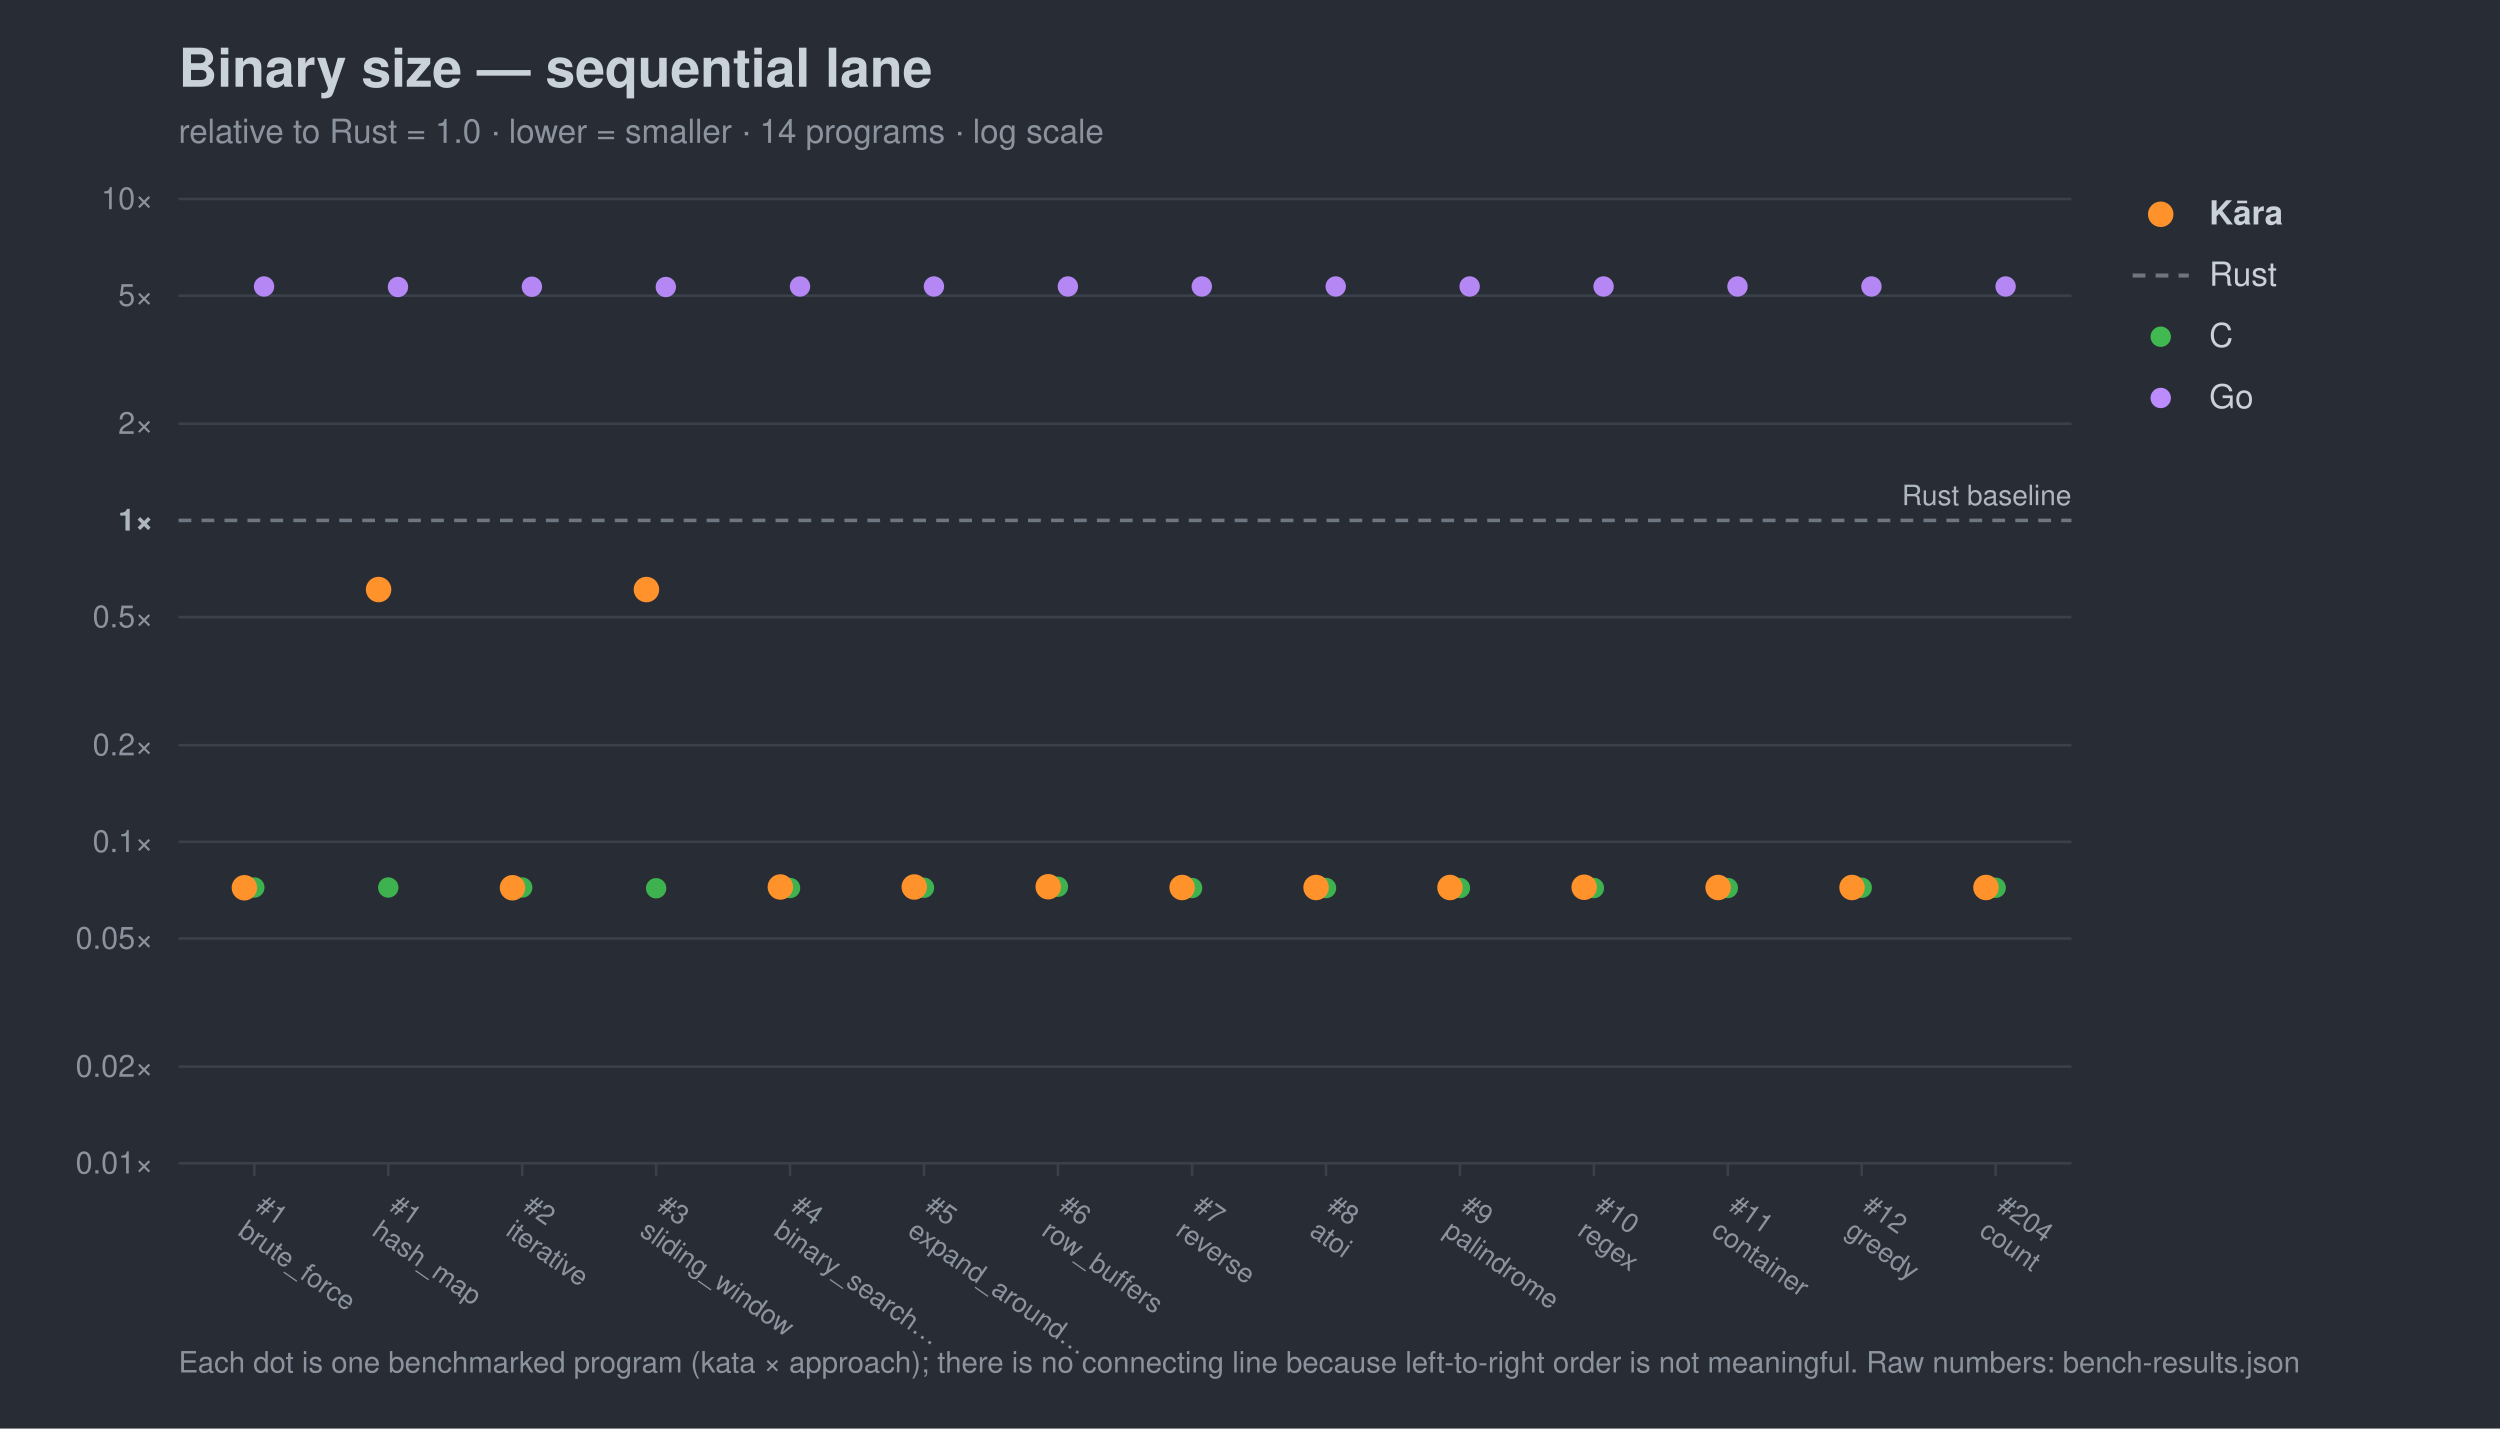
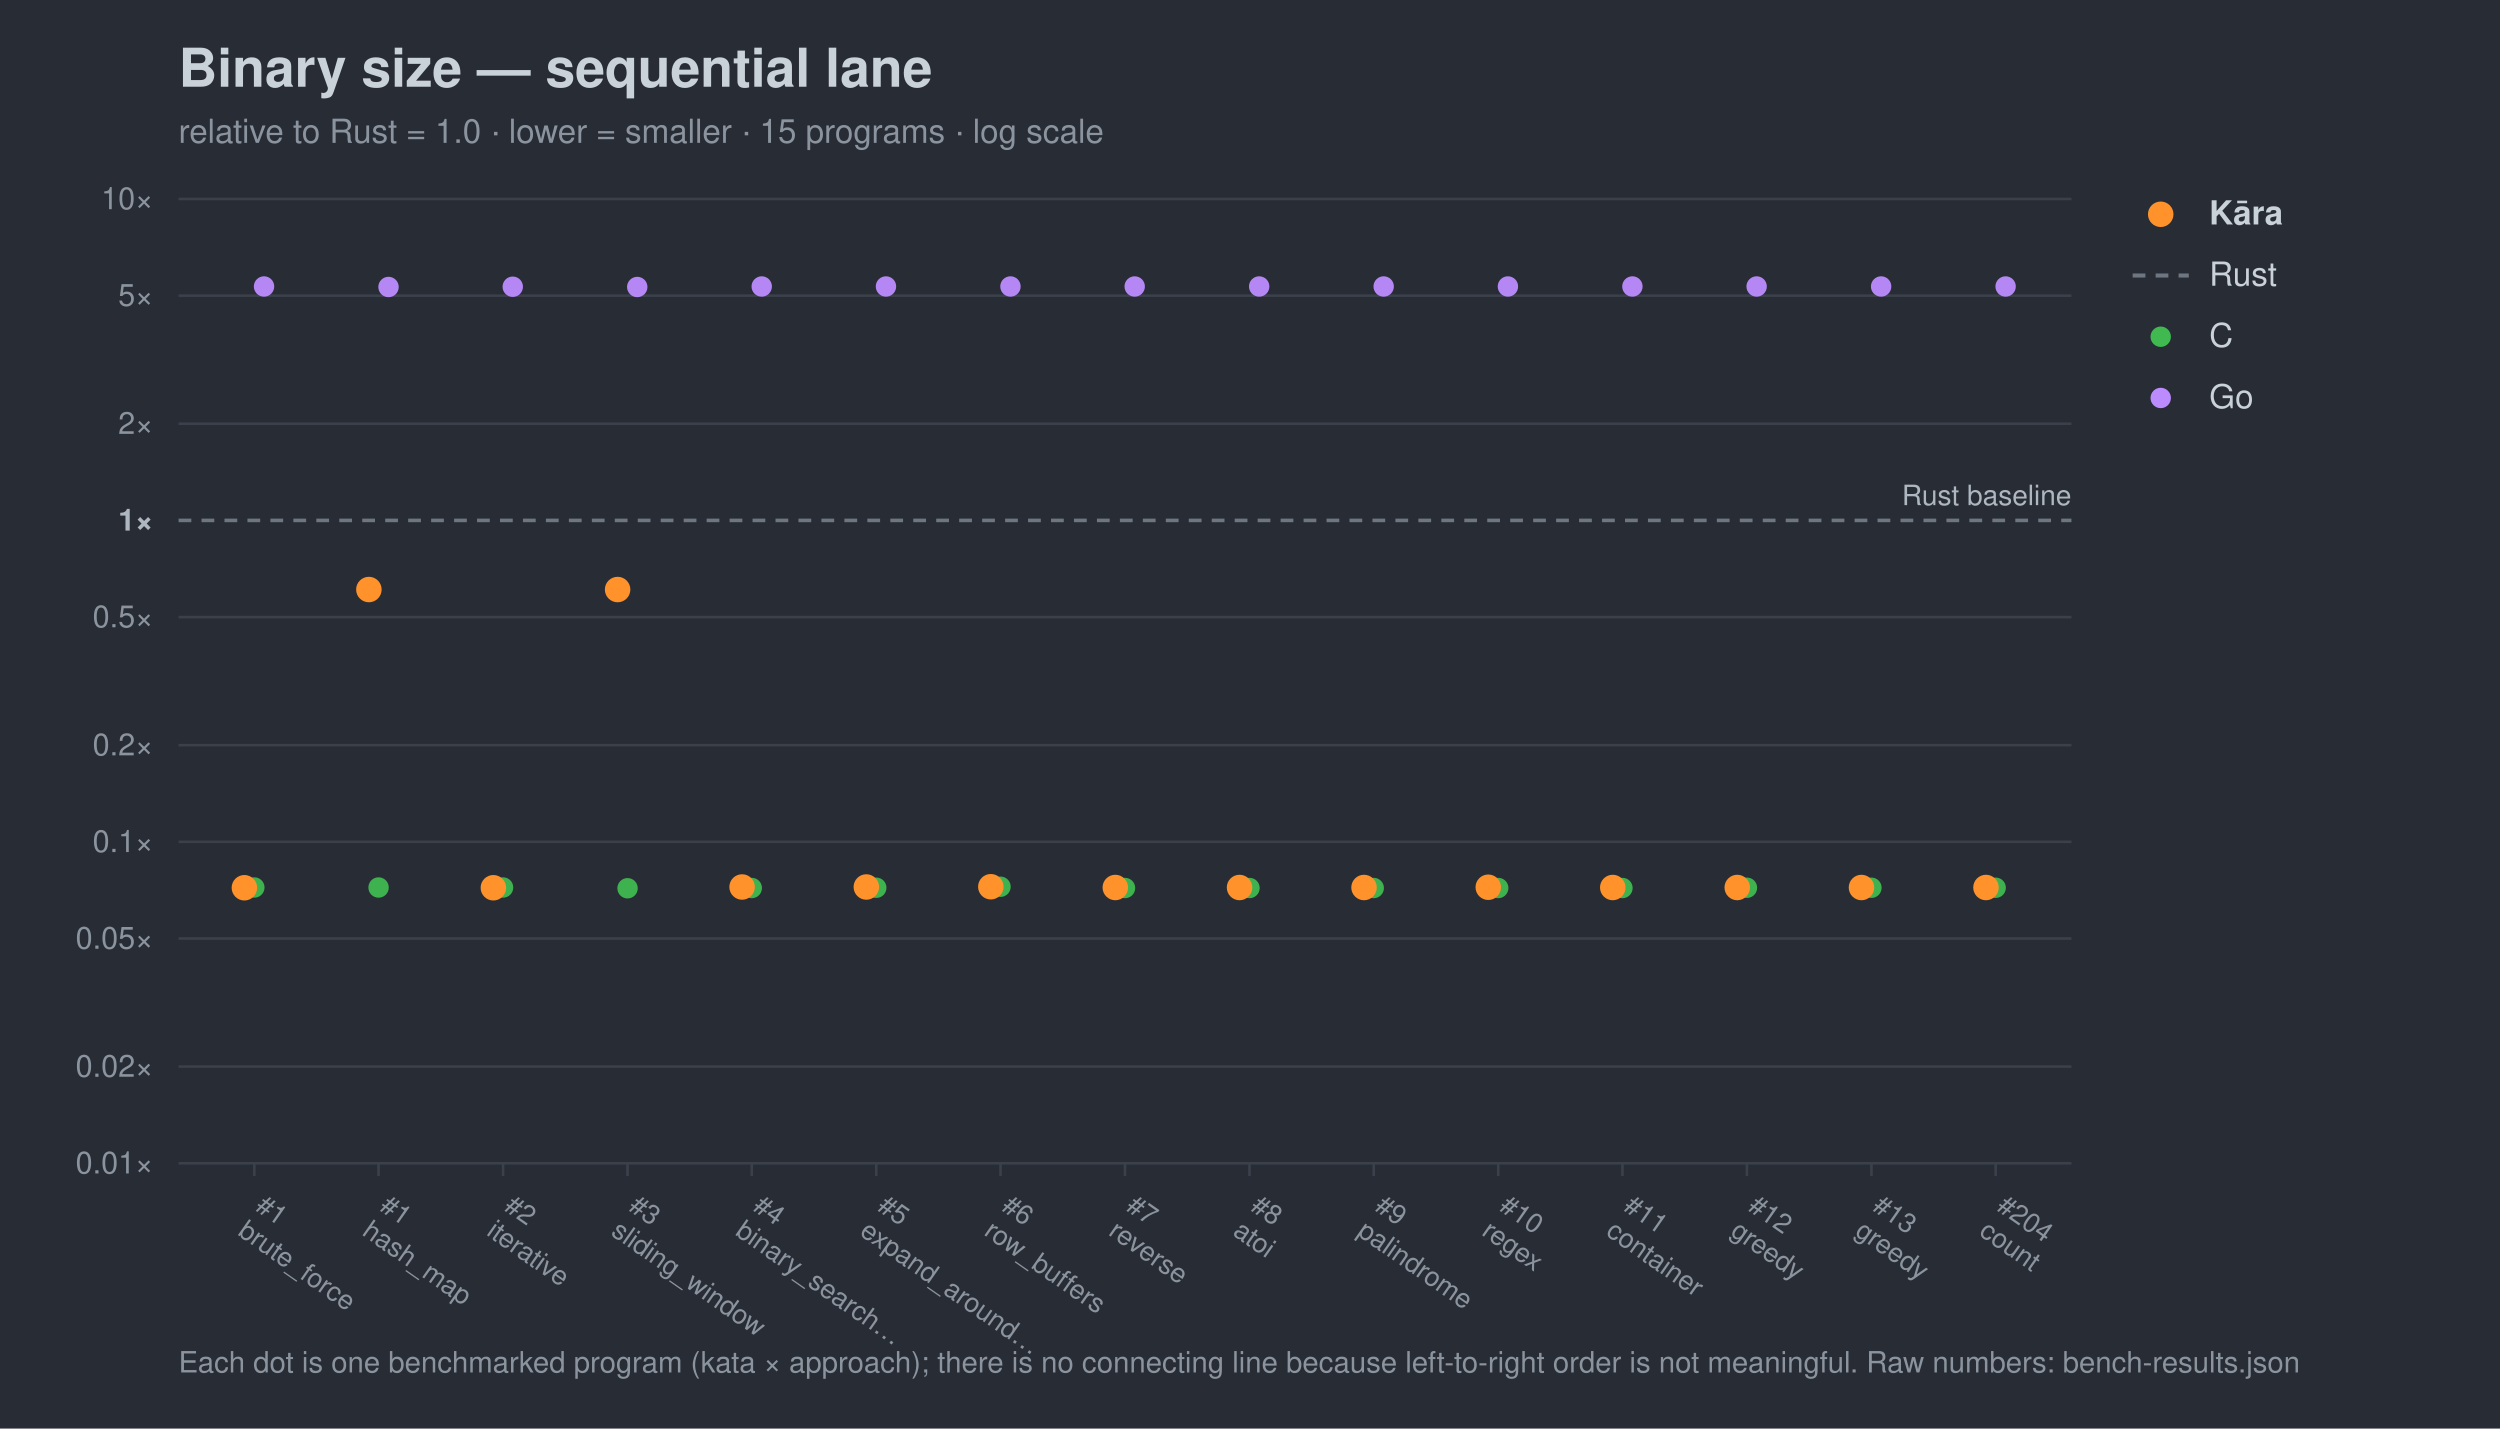
<svg xmlns="http://www.w3.org/2000/svg" width="980" height="560" viewBox="0 0 980 560" font-family="-apple-system,Segoe UI,Helvetica,Arial,sans-serif">
  <rect width="980" height="560" fill="#282c34" />
  <text x="70" y="34" font-size="21" font-weight="700" fill="#c9d1d9">Binary size — sequential lane</text>
-   <text x="70" y="56" font-size="13" fill="#8b949e">relative to Rust = 1.0 · lower = smaller · 14 programs · log scale</text>
+   <text x="70" y="56" font-size="13" fill="#8b949e">relative to Rust = 1.0 · lower = smaller · 15 programs · log scale</text>
  <line x1="70" y1="456.0" x2="812" y2="456.0" stroke="#3b414b" stroke-width="1" />
  <text x="60" y="460.0" font-size="12" text-anchor="end" fill="#8b949e">0.01×</text>
  <line x1="70" y1="418.1" x2="812" y2="418.1" stroke="#3b414b" stroke-width="1" />
  <text x="60" y="422.1" font-size="12" text-anchor="end" fill="#8b949e">0.02×</text>
  <line x1="70" y1="367.9" x2="812" y2="367.9" stroke="#3b414b" stroke-width="1" />
  <text x="60" y="371.9" font-size="12" text-anchor="end" fill="#8b949e">0.05×</text>
  <line x1="70" y1="330.0" x2="812" y2="330.0" stroke="#3b414b" stroke-width="1" />
  <text x="60" y="334.0" font-size="12" text-anchor="end" fill="#8b949e">0.1×</text>
  <line x1="70" y1="292.1" x2="812" y2="292.1" stroke="#3b414b" stroke-width="1" />
  <text x="60" y="296.1" font-size="12" text-anchor="end" fill="#8b949e">0.2×</text>
  <line x1="70" y1="241.9" x2="812" y2="241.9" stroke="#3b414b" stroke-width="1" />
  <text x="60" y="245.9" font-size="12" text-anchor="end" fill="#8b949e">0.5×</text>
  <line x1="70" y1="204.0" x2="812" y2="204.0" stroke="#6e7681" stroke-width="1.4" stroke-dasharray="5 4" />
  <text x="60" y="208.0" font-size="12" text-anchor="end" fill="#aeb6c0" font-weight="700">1×</text>
  <line x1="70" y1="166.1" x2="812" y2="166.1" stroke="#3b414b" stroke-width="1" />
  <text x="60" y="170.1" font-size="12" text-anchor="end" fill="#8b949e">2×</text>
  <line x1="70" y1="115.9" x2="812" y2="115.9" stroke="#3b414b" stroke-width="1" />
  <text x="60" y="119.9" font-size="12" text-anchor="end" fill="#8b949e">5×</text>
  <line x1="70" y1="78.0" x2="812" y2="78.0" stroke="#3b414b" stroke-width="1" />
  <text x="60" y="82.0" font-size="12" text-anchor="end" fill="#8b949e">10×</text>
  <text x="812" y="198.0" font-size="11" text-anchor="end" fill="#aeb6c0">Rust baseline</text>
  <line x1="99.7" y1="456" x2="99.7" y2="461" stroke="#3b414b" />
  <g transform="translate(99.7,474) rotate(35)">
    <text x="0" y="0" font-size="10.5" fill="#8b949e">#1</text>
    <text x="0" y="12" font-size="10.5" fill="#8b949e">brute_force</text>
  </g>
-   <line x1="152.2" y1="456" x2="152.2" y2="461" stroke="#3b414b" />
-   <g transform="translate(152.2,474) rotate(35)">
+   <line x1="148.4" y1="456" x2="148.4" y2="461" stroke="#3b414b" />
+   <g transform="translate(148.4,474) rotate(35)">
    <text x="0" y="0" font-size="10.5" fill="#8b949e">#1</text>
    <text x="0" y="12" font-size="10.5" fill="#8b949e">hash_map</text>
  </g>
-   <line x1="204.7" y1="456" x2="204.7" y2="461" stroke="#3b414b" />
-   <g transform="translate(204.7,474) rotate(35)">
+   <line x1="197.2" y1="456" x2="197.2" y2="461" stroke="#3b414b" />
+   <g transform="translate(197.2,474) rotate(35)">
    <text x="0" y="0" font-size="10.5" fill="#8b949e">#2</text>
    <text x="0" y="12" font-size="10.5" fill="#8b949e">iterative</text>
  </g>
-   <line x1="257.2" y1="456" x2="257.2" y2="461" stroke="#3b414b" />
-   <g transform="translate(257.2,474) rotate(35)">
+   <line x1="246.0" y1="456" x2="246.0" y2="461" stroke="#3b414b" />
+   <g transform="translate(246.0,474) rotate(35)">
    <text x="0" y="0" font-size="10.5" fill="#8b949e">#3</text>
    <text x="0" y="12" font-size="10.5" fill="#8b949e">sliding_window</text>
  </g>
-   <line x1="309.7" y1="456" x2="309.7" y2="461" stroke="#3b414b" />
-   <g transform="translate(309.7,474) rotate(35)">
+   <line x1="294.7" y1="456" x2="294.7" y2="461" stroke="#3b414b" />
+   <g transform="translate(294.7,474) rotate(35)">
    <text x="0" y="0" font-size="10.5" fill="#8b949e">#4</text>
    <text x="0" y="12" font-size="10.5" fill="#8b949e">binary_search…</text>
  </g>
-   <line x1="362.2" y1="456" x2="362.2" y2="461" stroke="#3b414b" />
-   <g transform="translate(362.2,474) rotate(35)">
+   <line x1="343.5" y1="456" x2="343.5" y2="461" stroke="#3b414b" />
+   <g transform="translate(343.5,474) rotate(35)">
    <text x="0" y="0" font-size="10.5" fill="#8b949e">#5</text>
    <text x="0" y="12" font-size="10.5" fill="#8b949e">expand_around…</text>
  </g>
-   <line x1="414.7" y1="456" x2="414.7" y2="461" stroke="#3b414b" />
-   <g transform="translate(414.7,474) rotate(35)">
+   <line x1="392.2" y1="456" x2="392.2" y2="461" stroke="#3b414b" />
+   <g transform="translate(392.2,474) rotate(35)">
    <text x="0" y="0" font-size="10.5" fill="#8b949e">#6</text>
    <text x="0" y="12" font-size="10.5" fill="#8b949e">row_buffers</text>
  </g>
-   <line x1="467.3" y1="456" x2="467.3" y2="461" stroke="#3b414b" />
-   <g transform="translate(467.3,474) rotate(35)">
+   <line x1="441.0" y1="456" x2="441.0" y2="461" stroke="#3b414b" />
+   <g transform="translate(441.0,474) rotate(35)">
    <text x="0" y="0" font-size="10.5" fill="#8b949e">#7</text>
    <text x="0" y="12" font-size="10.5" fill="#8b949e">reverse</text>
  </g>
-   <line x1="519.8" y1="456" x2="519.8" y2="461" stroke="#3b414b" />
-   <g transform="translate(519.8,474) rotate(35)">
+   <line x1="489.8" y1="456" x2="489.8" y2="461" stroke="#3b414b" />
+   <g transform="translate(489.8,474) rotate(35)">
    <text x="0" y="0" font-size="10.5" fill="#8b949e">#8</text>
    <text x="0" y="12" font-size="10.5" fill="#8b949e">atoi</text>
  </g>
-   <line x1="572.3" y1="456" x2="572.3" y2="461" stroke="#3b414b" />
-   <g transform="translate(572.3,474) rotate(35)">
+   <line x1="538.5" y1="456" x2="538.5" y2="461" stroke="#3b414b" />
+   <g transform="translate(538.5,474) rotate(35)">
    <text x="0" y="0" font-size="10.5" fill="#8b949e">#9</text>
    <text x="0" y="12" font-size="10.5" fill="#8b949e">palindrome</text>
  </g>
-   <line x1="624.8" y1="456" x2="624.8" y2="461" stroke="#3b414b" />
-   <g transform="translate(624.8,474) rotate(35)">
+   <line x1="587.3" y1="456" x2="587.3" y2="461" stroke="#3b414b" />
+   <g transform="translate(587.3,474) rotate(35)">
    <text x="0" y="0" font-size="10.5" fill="#8b949e">#10</text>
    <text x="0" y="12" font-size="10.5" fill="#8b949e">regex</text>
  </g>
-   <line x1="677.3" y1="456" x2="677.3" y2="461" stroke="#3b414b" />
-   <g transform="translate(677.3,474) rotate(35)">
+   <line x1="636.0" y1="456" x2="636.0" y2="461" stroke="#3b414b" />
+   <g transform="translate(636.0,474) rotate(35)">
    <text x="0" y="0" font-size="10.5" fill="#8b949e">#11</text>
    <text x="0" y="12" font-size="10.5" fill="#8b949e">container</text>
  </g>
-   <line x1="729.8" y1="456" x2="729.8" y2="461" stroke="#3b414b" />
-   <g transform="translate(729.8,474) rotate(35)">
+   <line x1="684.8" y1="456" x2="684.8" y2="461" stroke="#3b414b" />
+   <g transform="translate(684.8,474) rotate(35)">
    <text x="0" y="0" font-size="10.5" fill="#8b949e">#12</text>
+     <text x="0" y="12" font-size="10.5" fill="#8b949e">greedy</text>
+   </g>
+   <line x1="733.6" y1="456" x2="733.6" y2="461" stroke="#3b414b" />
+   <g transform="translate(733.6,474) rotate(35)">
+     <text x="0" y="0" font-size="10.5" fill="#8b949e">#13</text>
    <text x="0" y="12" font-size="10.5" fill="#8b949e">greedy</text>
  </g>
  <line x1="782.3" y1="456" x2="782.3" y2="461" stroke="#3b414b" />
  <g transform="translate(782.3,474) rotate(35)">
    <text x="0" y="0" font-size="10.5" fill="#8b949e">#204</text>
    <text x="0" y="12" font-size="10.5" fill="#8b949e">count</text>
  </g>
  <circle cx="99.7" cy="347.9" r="4.0" fill="#3fb950" opacity="0.95" />
-   <circle cx="152.2" cy="347.9" r="4.0" fill="#3fb950" opacity="0.95" />
-   <circle cx="204.7" cy="347.9" r="4.0" fill="#3fb950" opacity="0.95" />
-   <circle cx="257.2" cy="348.2" r="4.0" fill="#3fb950" opacity="0.95" />
-   <circle cx="309.7" cy="348.1" r="4.0" fill="#3fb950" opacity="0.95" />
-   <circle cx="362.2" cy="348.0" r="4.0" fill="#3fb950" opacity="0.95" />
-   <circle cx="414.7" cy="347.6" r="4.0" fill="#3fb950" opacity="0.95" />
-   <circle cx="467.3" cy="348.1" r="4.0" fill="#3fb950" opacity="0.95" />
-   <circle cx="519.8" cy="348.1" r="4.0" fill="#3fb950" opacity="0.95" />
-   <circle cx="572.3" cy="348.1" r="4.0" fill="#3fb950" opacity="0.95" />
-   <circle cx="624.8" cy="348.1" r="4.0" fill="#3fb950" opacity="0.95" />
-   <circle cx="677.3" cy="348.1" r="4.0" fill="#3fb950" opacity="0.95" />
-   <circle cx="729.8" cy="348.0" r="4.0" fill="#3fb950" opacity="0.95" />
+   <circle cx="148.4" cy="347.9" r="4.0" fill="#3fb950" opacity="0.95" />
+   <circle cx="197.2" cy="347.9" r="4.0" fill="#3fb950" opacity="0.95" />
+   <circle cx="246.0" cy="348.2" r="4.0" fill="#3fb950" opacity="0.95" />
+   <circle cx="294.7" cy="348.1" r="4.0" fill="#3fb950" opacity="0.95" />
+   <circle cx="343.5" cy="348.0" r="4.0" fill="#3fb950" opacity="0.95" />
+   <circle cx="392.2" cy="347.6" r="4.0" fill="#3fb950" opacity="0.95" />
+   <circle cx="441.0" cy="348.1" r="4.0" fill="#3fb950" opacity="0.95" />
+   <circle cx="489.8" cy="348.1" r="4.0" fill="#3fb950" opacity="0.95" />
+   <circle cx="538.5" cy="348.1" r="4.0" fill="#3fb950" opacity="0.95" />
+   <circle cx="587.3" cy="348.1" r="4.0" fill="#3fb950" opacity="0.95" />
+   <circle cx="636.0" cy="348.1" r="4.0" fill="#3fb950" opacity="0.95" />
+   <circle cx="684.8" cy="348.0" r="4.0" fill="#3fb950" opacity="0.95" />
+   <circle cx="733.6" cy="348.0" r="4.0" fill="#3fb950" opacity="0.95" />
  <circle cx="782.3" cy="348.0" r="4.0" fill="#3fb950" opacity="0.95" />
  <circle cx="103.5" cy="112.3" r="4.0" fill="#bc8cff" opacity="0.95" />
-   <circle cx="156.0" cy="112.5" r="4.0" fill="#bc8cff" opacity="0.95" />
-   <circle cx="208.5" cy="112.4" r="4.0" fill="#bc8cff" opacity="0.95" />
-   <circle cx="261.0" cy="112.5" r="4.0" fill="#bc8cff" opacity="0.95" />
-   <circle cx="313.6" cy="112.3" r="4.0" fill="#bc8cff" opacity="0.95" />
-   <circle cx="366.1" cy="112.3" r="4.0" fill="#bc8cff" opacity="0.95" />
-   <circle cx="418.6" cy="112.3" r="4.0" fill="#bc8cff" opacity="0.95" />
-   <circle cx="471.1" cy="112.3" r="4.0" fill="#bc8cff" opacity="0.95" />
-   <circle cx="523.6" cy="112.3" r="4.0" fill="#bc8cff" opacity="0.95" />
-   <circle cx="576.1" cy="112.3" r="4.0" fill="#bc8cff" opacity="0.95" />
-   <circle cx="628.6" cy="112.3" r="4.0" fill="#bc8cff" opacity="0.95" />
-   <circle cx="681.1" cy="112.3" r="4.0" fill="#bc8cff" opacity="0.95" />
-   <circle cx="733.6" cy="112.3" r="4.0" fill="#bc8cff" opacity="0.95" />
+   <circle cx="152.3" cy="112.5" r="4.0" fill="#bc8cff" opacity="0.95" />
+   <circle cx="201.0" cy="112.4" r="4.0" fill="#bc8cff" opacity="0.95" />
+   <circle cx="249.8" cy="112.5" r="4.0" fill="#bc8cff" opacity="0.95" />
+   <circle cx="298.6" cy="112.3" r="4.0" fill="#bc8cff" opacity="0.95" />
+   <circle cx="347.3" cy="112.3" r="4.0" fill="#bc8cff" opacity="0.95" />
+   <circle cx="396.1" cy="112.3" r="4.0" fill="#bc8cff" opacity="0.95" />
+   <circle cx="444.8" cy="112.3" r="4.0" fill="#bc8cff" opacity="0.95" />
+   <circle cx="493.6" cy="112.3" r="4.0" fill="#bc8cff" opacity="0.95" />
+   <circle cx="542.4" cy="112.3" r="4.0" fill="#bc8cff" opacity="0.95" />
+   <circle cx="591.1" cy="112.3" r="4.0" fill="#bc8cff" opacity="0.95" />
+   <circle cx="639.9" cy="112.3" r="4.0" fill="#bc8cff" opacity="0.95" />
+   <circle cx="688.6" cy="112.3" r="4.0" fill="#bc8cff" opacity="0.95" />
+   <circle cx="737.4" cy="112.3" r="4.0" fill="#bc8cff" opacity="0.95" />
  <circle cx="786.2" cy="112.3" r="4.0" fill="#bc8cff" opacity="0.95" />
  <circle cx="95.8" cy="348.0" r="5.0" fill="#ff922b" opacity="1.0" />
-   <circle cx="148.4" cy="231.1" r="5.0" fill="#ff922b" opacity="1.0" />
-   <circle cx="200.9" cy="348.0" r="5.0" fill="#ff922b" opacity="1.0" />
-   <circle cx="253.4" cy="231.1" r="5.0" fill="#ff922b" opacity="1.0" />
-   <circle cx="305.9" cy="347.7" r="5.0" fill="#ff922b" opacity="1.0" />
-   <circle cx="358.4" cy="347.7" r="5.0" fill="#ff922b" opacity="1.0" />
-   <circle cx="410.9" cy="347.6" r="5.0" fill="#ff922b" opacity="1.0" />
-   <circle cx="463.4" cy="347.9" r="5.0" fill="#ff922b" opacity="1.0" />
-   <circle cx="515.9" cy="347.9" r="5.0" fill="#ff922b" opacity="1.0" />
-   <circle cx="568.4" cy="347.9" r="5.0" fill="#ff922b" opacity="1.0" />
-   <circle cx="621.0" cy="347.8" r="5.0" fill="#ff922b" opacity="1.0" />
-   <circle cx="673.5" cy="347.9" r="5.0" fill="#ff922b" opacity="1.0" />
-   <circle cx="726.0" cy="347.9" r="5.0" fill="#ff922b" opacity="1.0" />
+   <circle cx="144.6" cy="231.1" r="5.0" fill="#ff922b" opacity="1.0" />
+   <circle cx="193.4" cy="348.0" r="5.0" fill="#ff922b" opacity="1.0" />
+   <circle cx="242.1" cy="231.1" r="5.0" fill="#ff922b" opacity="1.0" />
+   <circle cx="290.9" cy="347.7" r="5.0" fill="#ff922b" opacity="1.0" />
+   <circle cx="339.6" cy="347.7" r="5.0" fill="#ff922b" opacity="1.0" />
+   <circle cx="388.4" cy="347.6" r="5.0" fill="#ff922b" opacity="1.0" />
+   <circle cx="437.2" cy="347.9" r="5.0" fill="#ff922b" opacity="1.0" />
+   <circle cx="485.9" cy="347.9" r="5.0" fill="#ff922b" opacity="1.0" />
+   <circle cx="534.7" cy="347.9" r="5.0" fill="#ff922b" opacity="1.0" />
+   <circle cx="583.4" cy="347.8" r="5.0" fill="#ff922b" opacity="1.0" />
+   <circle cx="632.2" cy="347.9" r="5.0" fill="#ff922b" opacity="1.0" />
+   <circle cx="681.0" cy="347.9" r="5.0" fill="#ff922b" opacity="1.0" />
+   <circle cx="729.7" cy="347.9" r="5.0" fill="#ff922b" opacity="1.0" />
  <circle cx="778.5" cy="347.9" r="5.0" fill="#ff922b" opacity="1.0" />
  <circle cx="847" cy="84" r="5" fill="#ff922b" />
  <text x="866" y="88" font-size="13" fill="#c9d1d9" font-weight="700">Kāra</text>
  <line x1="836" y1="108" x2="858" y2="108" stroke="#6e7681" stroke-width="1.6" stroke-dasharray="5 4" />
  <text x="866" y="112" font-size="13" fill="#c9d1d9" font-weight="400">Rust</text>
  <circle cx="847" cy="132" r="4" fill="#3fb950" />
  <text x="866" y="136" font-size="13" fill="#c9d1d9" font-weight="400">C</text>
  <circle cx="847" cy="156" r="4" fill="#bc8cff" />
  <text x="866" y="160" font-size="13" fill="#c9d1d9" font-weight="400">Go</text>
  <text x="70" y="538" font-size="11.5" fill="#8b949e">Each dot is one benchmarked program (kata × approach); there is no connecting line because left-to-right order is not meaningful. Raw numbers: bench-results.json</text>
</svg>
